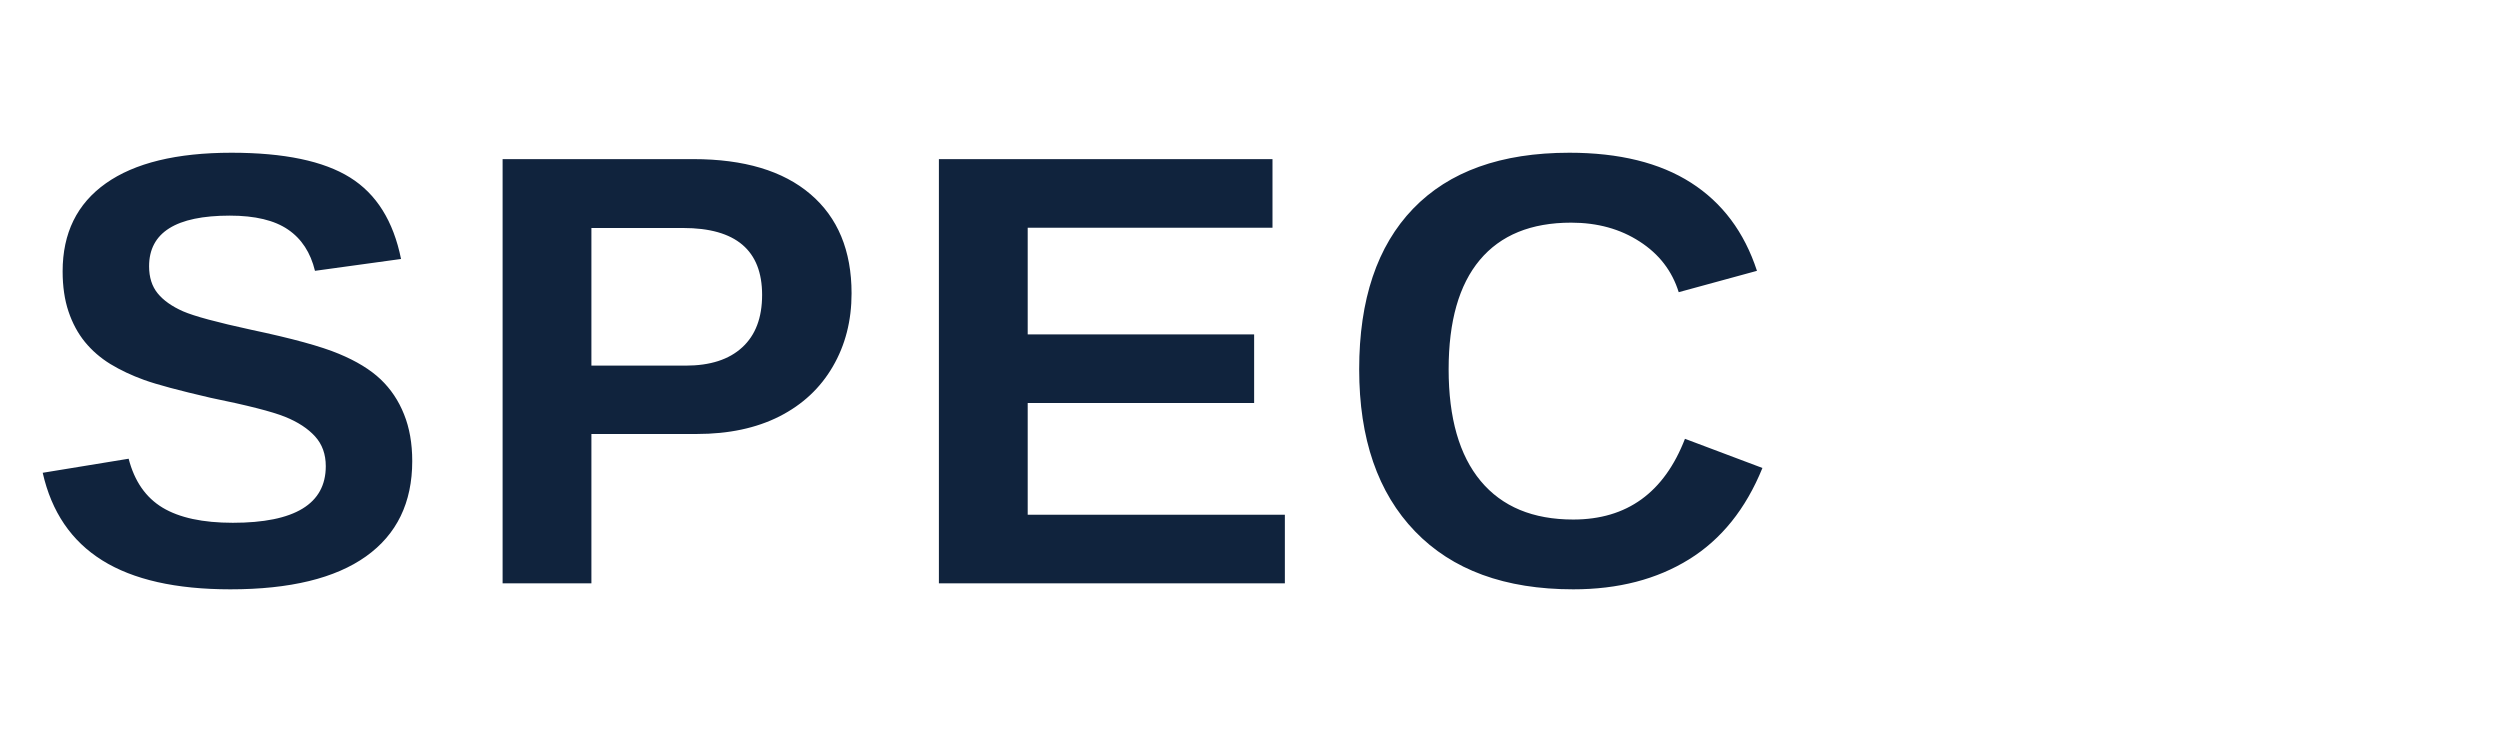
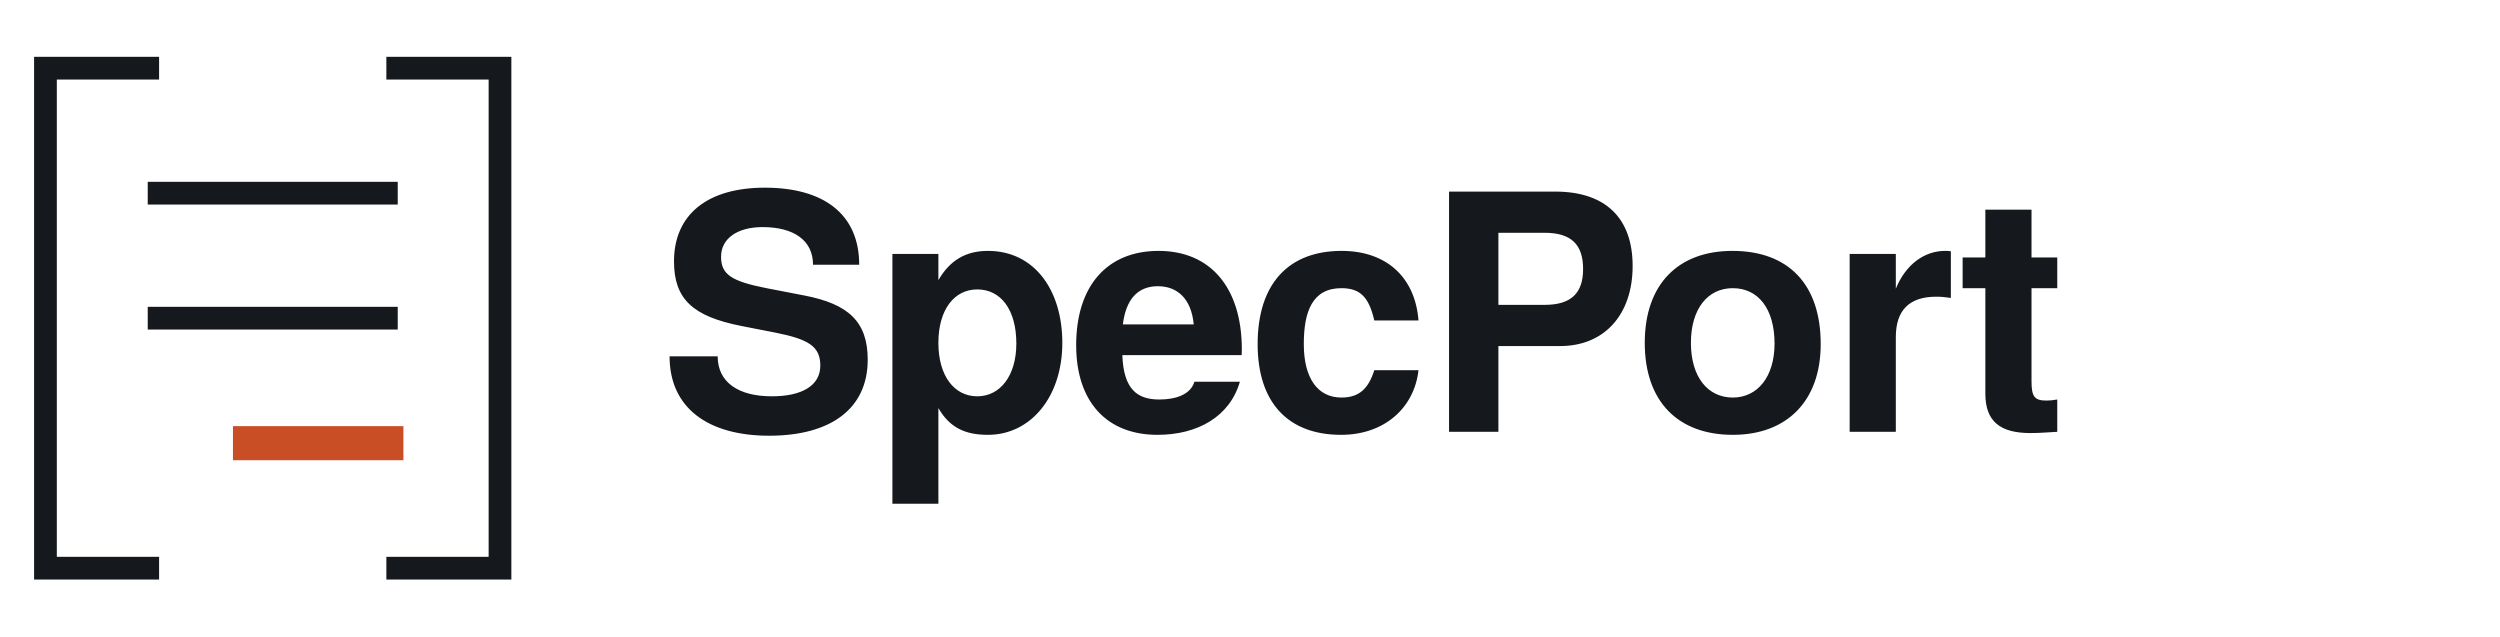
- <svg xmlns="http://www.w3.org/2000/svg" viewBox="0 0 300 88" role="img" aria-labelledby="logo-title logo-description">
-   <text x="3" y="70" fill="#10233d" font-family="Arial, Helvetica, sans-serif" font-size="74" font-weight="800" letter-spacing="3">SPEC</text>
+ <svg xmlns="http://www.w3.org/2000/svg" viewBox="0 0 220 56" role="img" aria-labelledby="logo-title logo-description" shape-rendering="geometricPrecision">
+   <g fill="none" stroke="#15181d" stroke-width="2" stroke-linecap="square">
+     <path d="M4 6h9M4 6v44M4 50h9" />
+     <path d="M44 6h-9M44 6v44M44 50h-9" />
+     <path d="M14 17h20M14 28h20" />
+   </g>
+   <path d="M22 39h12" stroke="#c94e25" stroke-width="3" stroke-linecap="square" />
+   <text x="58" y="38" fill="#15181d" font-family="Bahnschrift, Aptos Display, Helvetica Neue, sans-serif" font-size="29" font-weight="600" letter-spacing="-0.5">SpecPort</text>
</svg>
